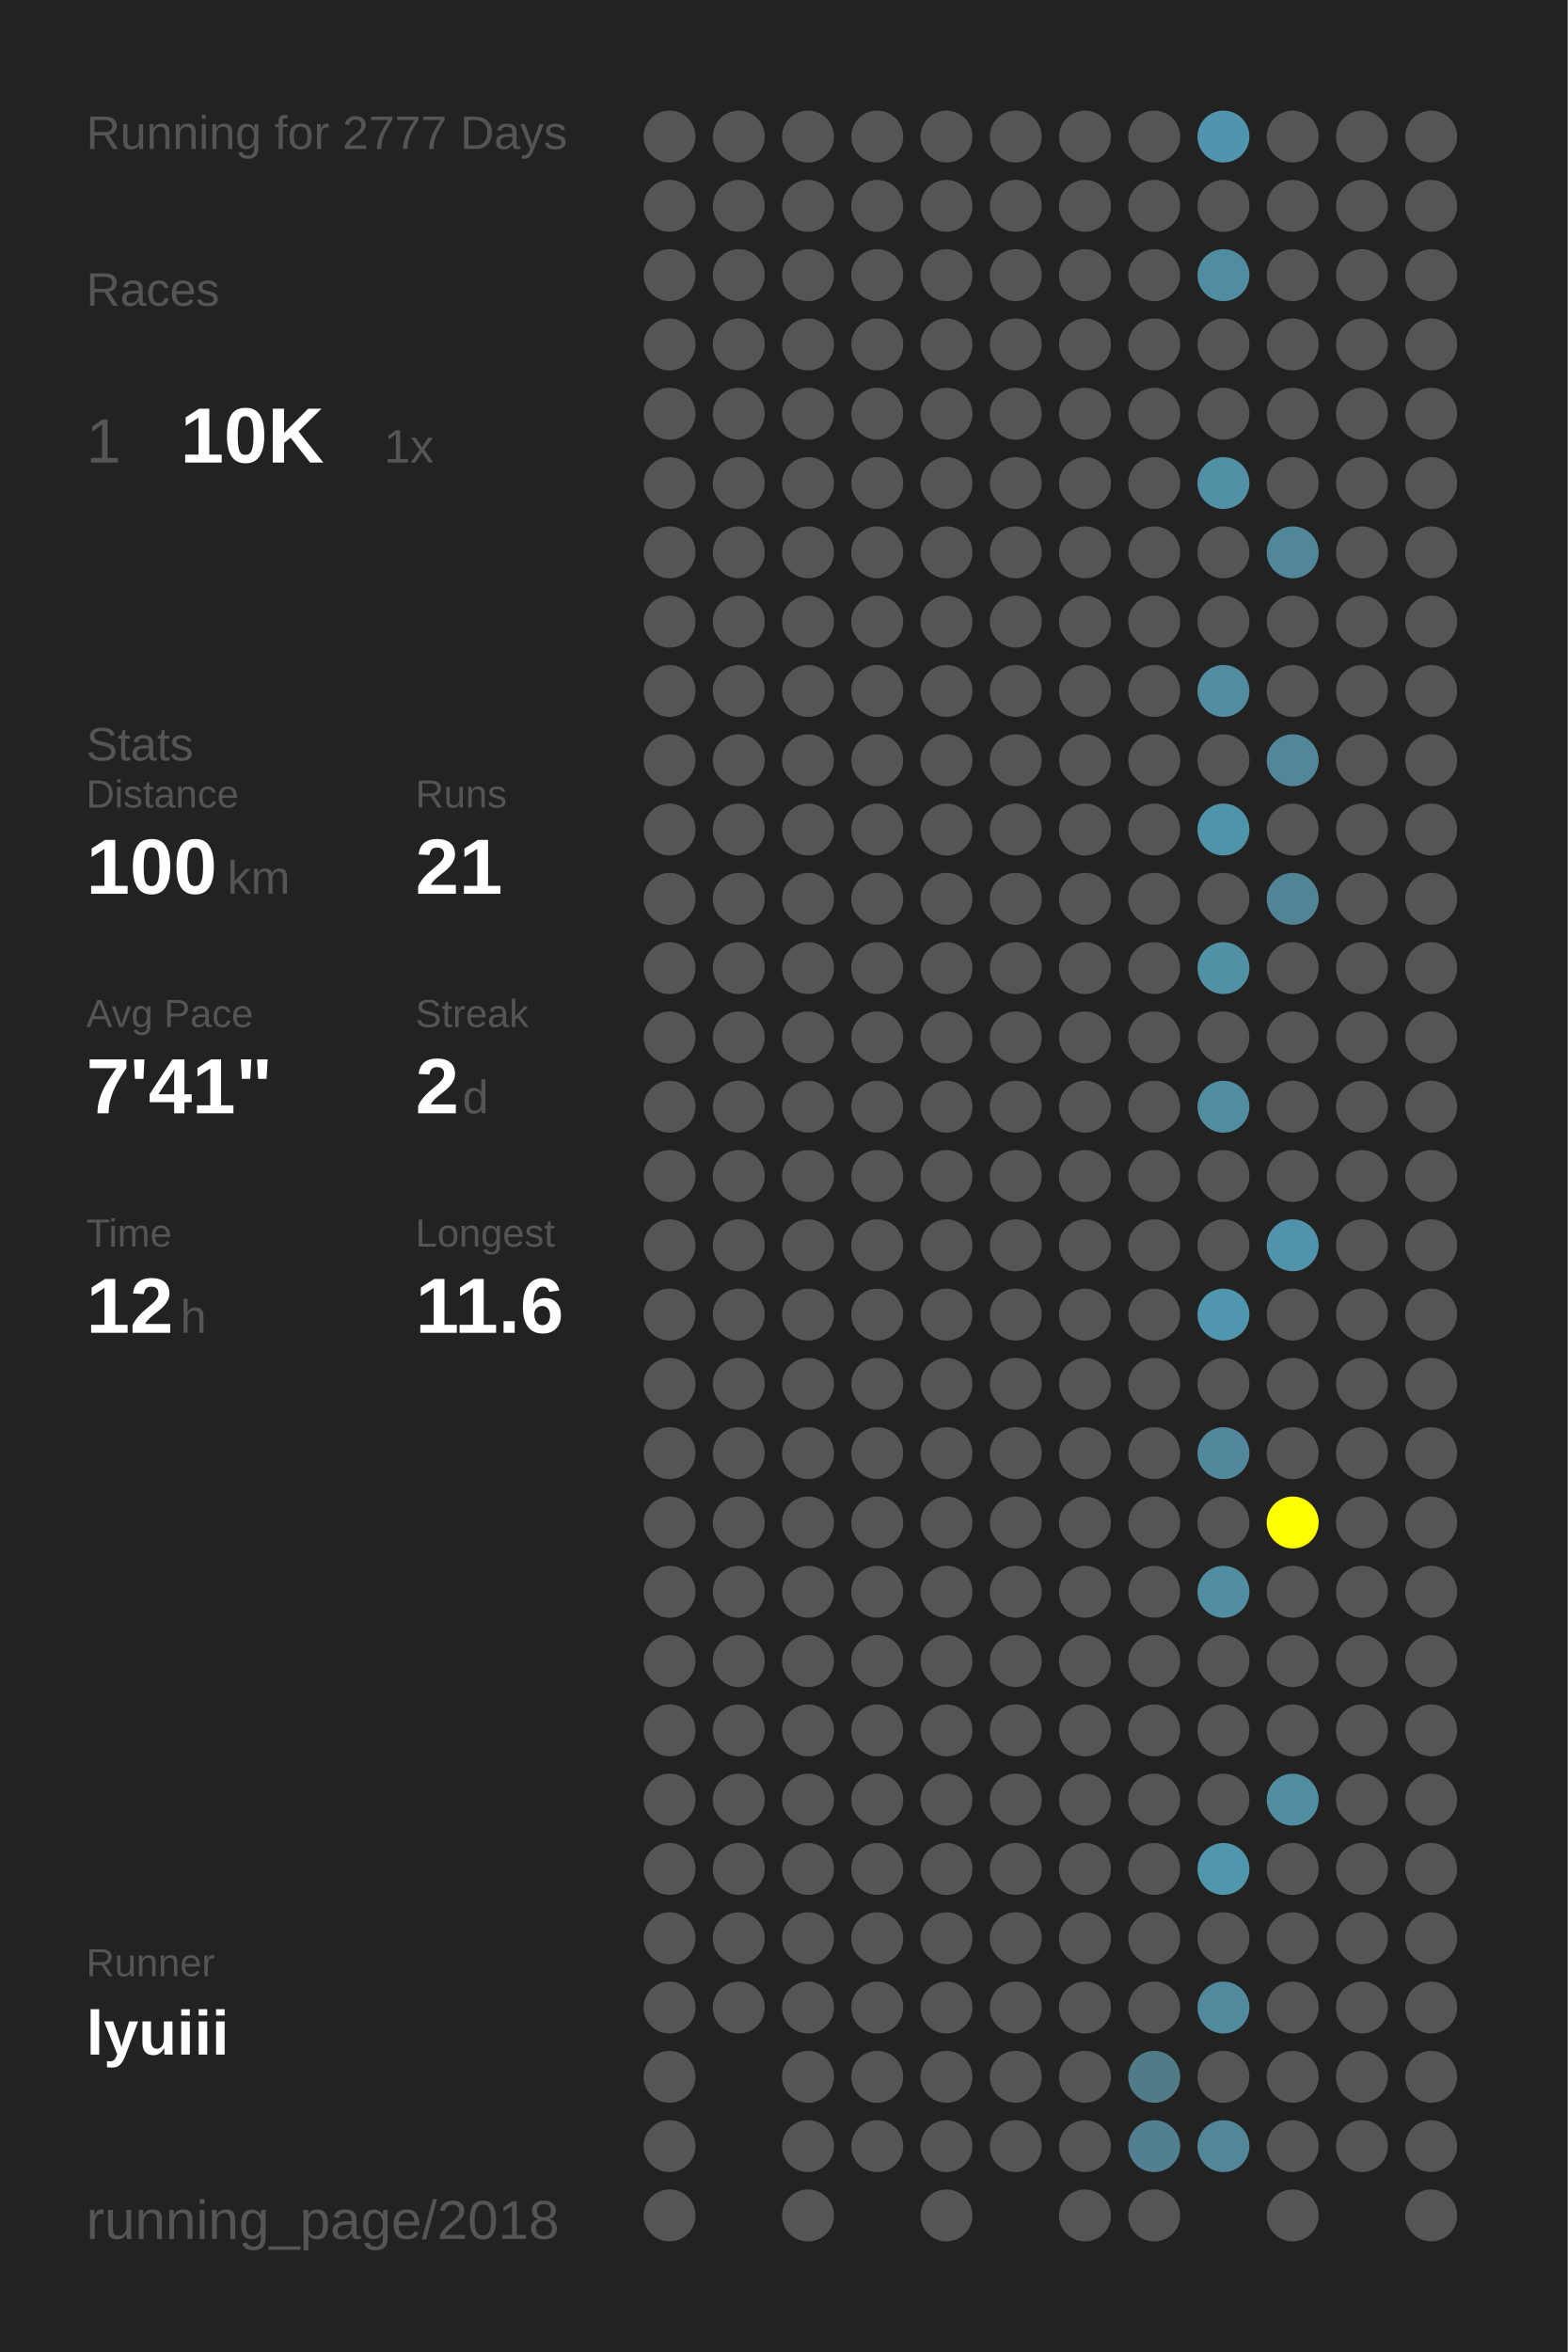
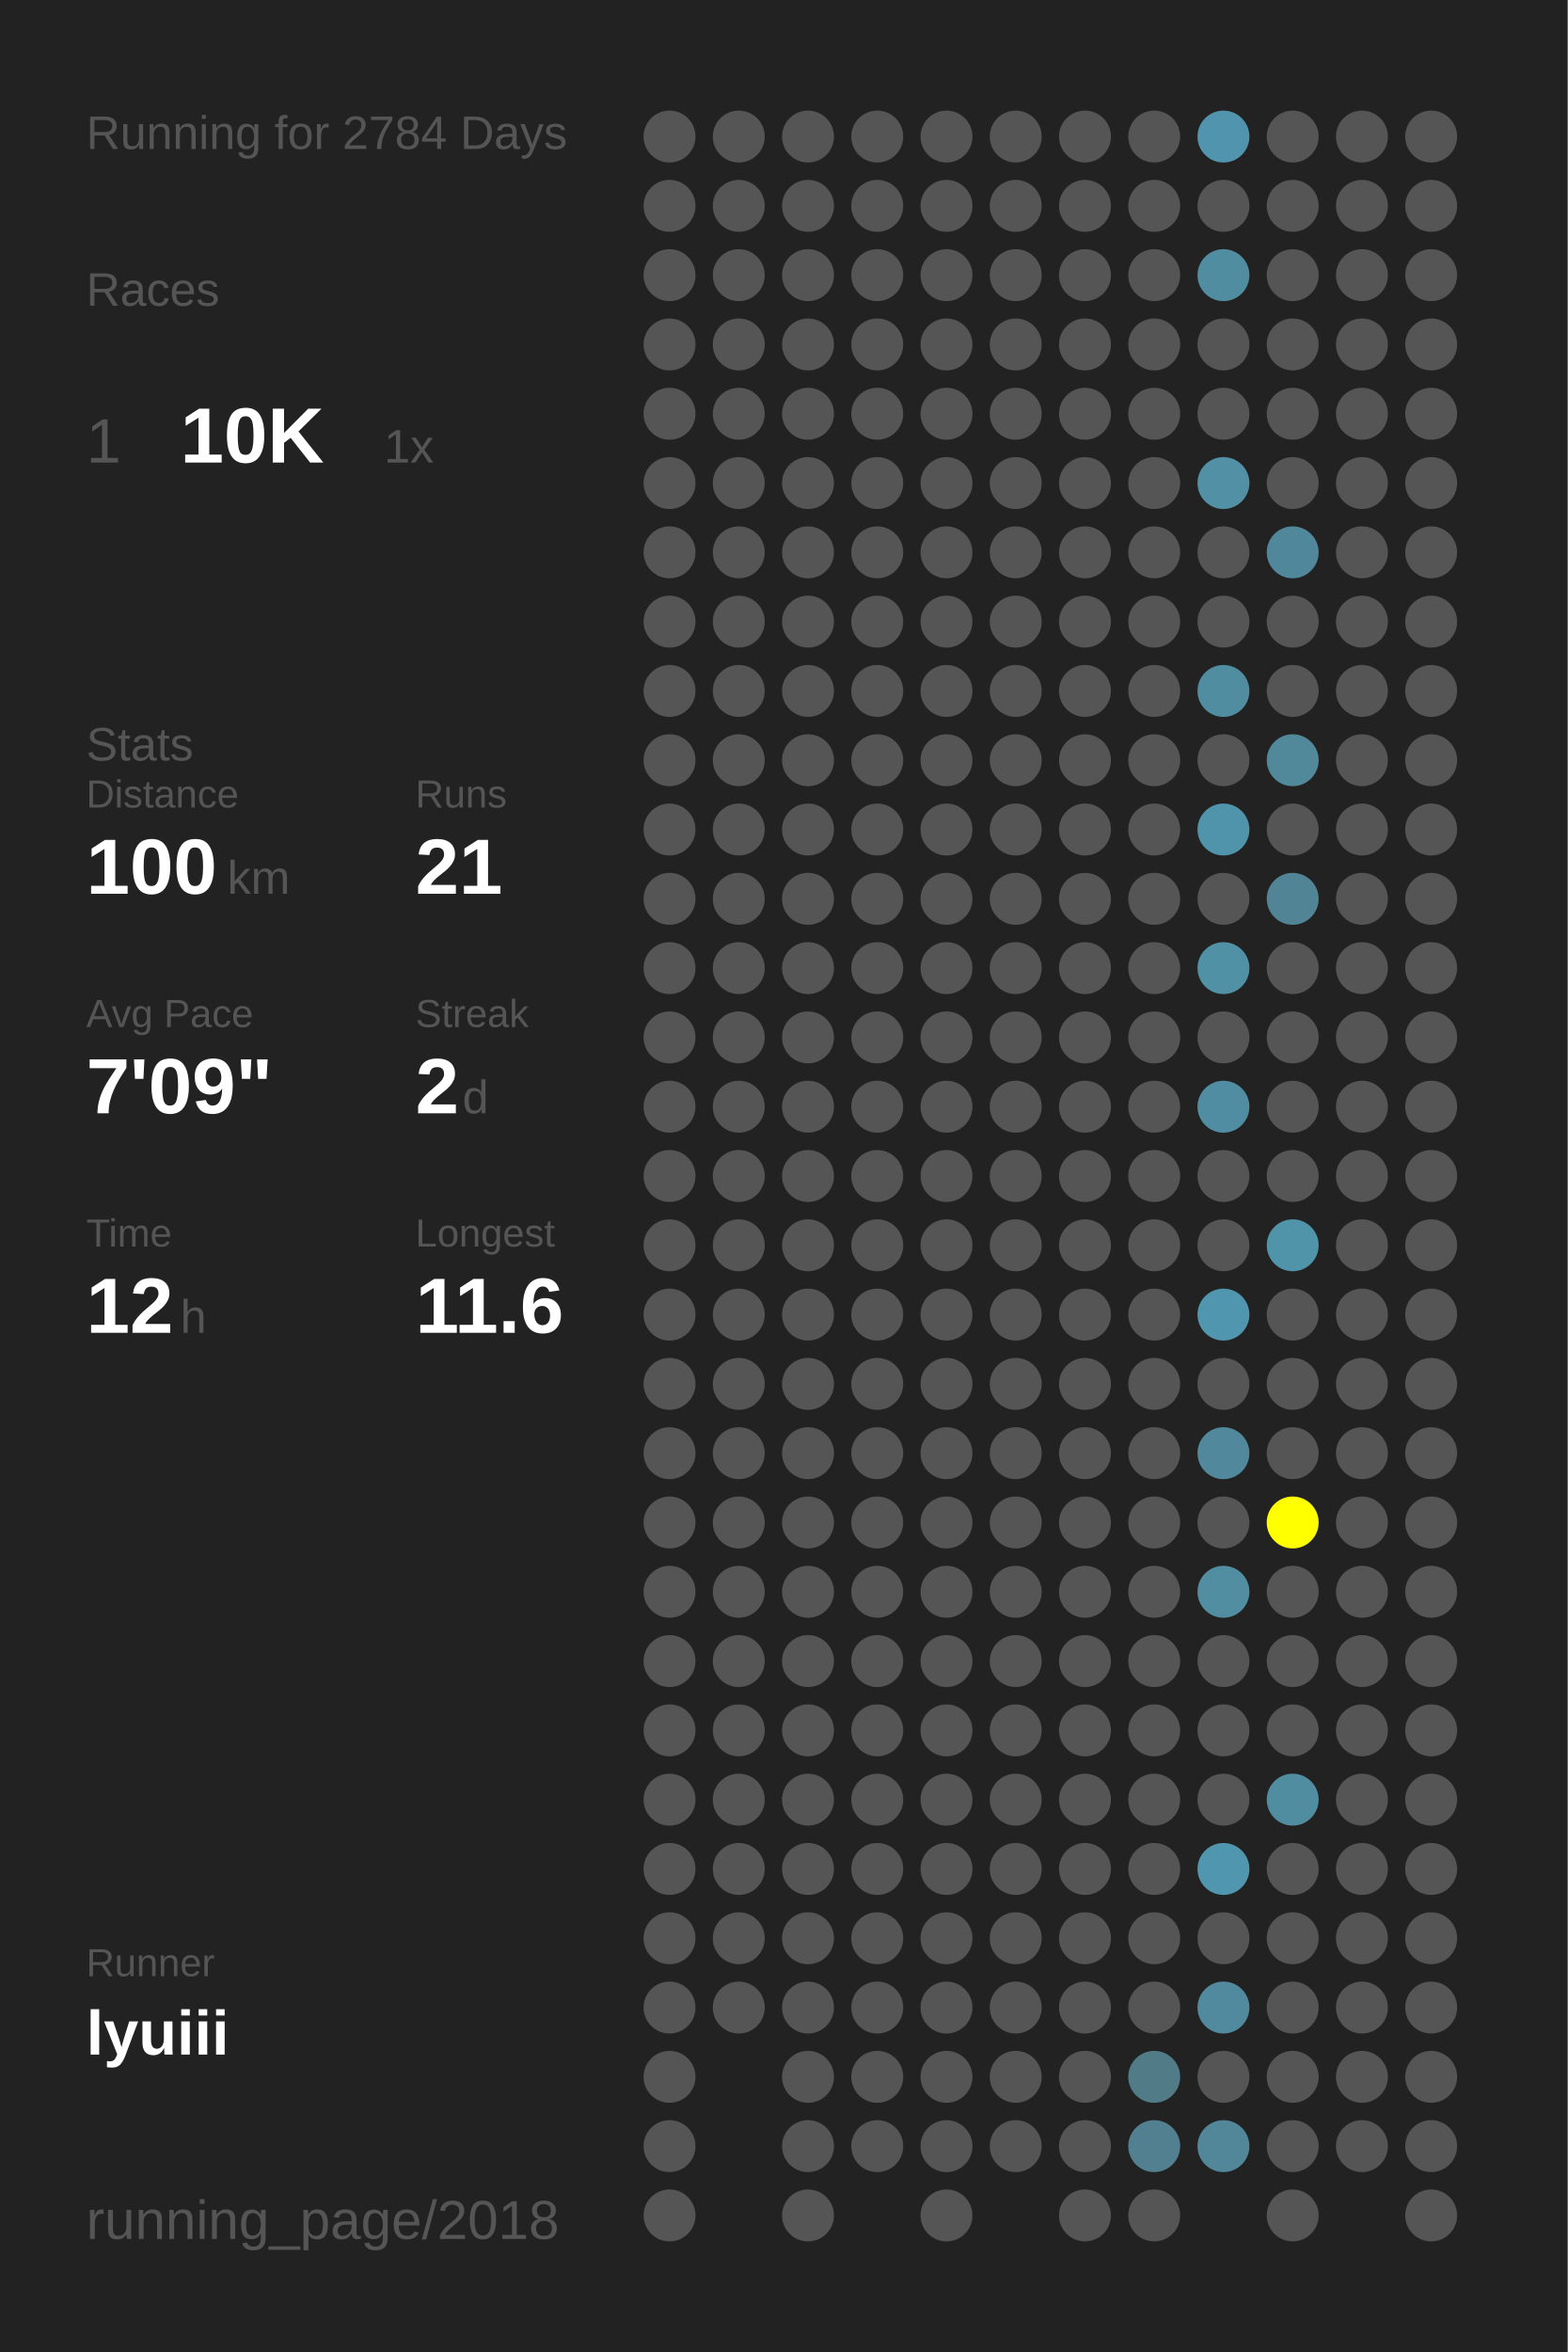
<svg xmlns="http://www.w3.org/2000/svg" baseProfile="full" height="300mm" version="1.1" viewBox="0,0,200,300" width="200mm">
  <defs />
  <rect fill="#222222" height="300" width="200" x="0" y="0" />
-   <text fill="#555555" style="font-size:6px; font-family:Arial;" x="11" y="19">Running for 2777 Days</text>
+   <text fill="#555555" style="font-size:6px; font-family:Arial;" x="11" y="19">Running for 2784 Days</text>
  <text fill="#555555" style="font-size:6px; font-family:Arial;" x="11" y="39">Races</text>
  <text fill="#555555" style="font-size:8px; font-family:Arial;" x="11" y="59">1</text>
  <text fill="#FFFFFF" style="font-size:10px; font-family:Arial; font-weight:bold;" x="23" y="59">10K</text>
  <text fill="#555555" style="font-size:6px; font-family:Arial;" x="49" y="59">1x</text>
  <text fill="#555555" style="font-size:6px; font-family:Arial;" x="11" y="97">Stats</text>
  <text fill="#555555" style="font-size:5px; font-family:Arial;" x="11" y="103">Distance</text>
  <text fill="#FFFFFF" style="font-size:10px; font-family:Arial; font-weight:bold;" x="11" y="114">100</text>
  <text fill="#555555" style="font-size:6px; font-family:Arial;" x="29" y="114">km</text>
  <text fill="#555555" style="font-size:5px; font-family:Arial;" x="53" y="103">Runs</text>
  <text fill="#FFFFFF" style="font-size:10px; font-family:Arial; font-weight:bold;" x="53" y="114">21</text>
  <text fill="#555555" style="font-size:5px; font-family:Arial;" x="11" y="131">Avg Pace</text>
-   <text fill="#FFFFFF" style="font-size:10px; font-family:Arial; font-weight:bold;" x="11" y="142">7'41"</text>
+   <text fill="#FFFFFF" style="font-size:10px; font-family:Arial; font-weight:bold;" x="11" y="142">7'09"</text>
  <text fill="#555555" style="font-size:5px; font-family:Arial;" x="53" y="131">Streak</text>
  <text fill="#FFFFFF" style="font-size:10px; font-family:Arial; font-weight:bold;" x="53" y="142">2</text>
  <text fill="#555555" style="font-size:6px; font-family:Arial;" x="59" y="142">d</text>
  <text fill="#555555" style="font-size:5px; font-family:Arial;" x="11" y="159">Time</text>
  <text fill="#FFFFFF" style="font-size:10px; font-family:Arial; font-weight:bold;" x="11" y="170">12</text>
  <text fill="#555555" style="font-size:6px; font-family:Arial;" x="23" y="170">h</text>
  <text fill="#555555" style="font-size:5px; font-family:Arial;" x="53" y="159">Longest</text>
  <text fill="#FFFFFF" style="font-size:10px; font-family:Arial; font-weight:bold;" x="53" y="170">11.6</text>
  <text fill="#555555" style="font-size:5px; font-family:Arial;" x="11" y="252.065">Runner</text>
  <text fill="#FFFFFF" style="font-size:8px; font-family:Arial; font-weight:bold;" x="11" y="262.065">lyuiii</text>
  <text fill="#555555" style="font-size:7px; font-family:Arial;" x="11" y="285.581">running_page/2018</text>
  <circle cx="85.417" cy="17.419" fill="#555555" r="3.312" />
  <circle cx="85.417" cy="26.258" fill="#555555" r="3.312" />
  <circle cx="85.417" cy="35.097" fill="#555555" r="3.312" />
  <circle cx="85.417" cy="43.935" fill="#555555" r="3.312" />
  <circle cx="85.417" cy="52.774" fill="#555555" r="3.312" />
  <circle cx="85.417" cy="61.613" fill="#555555" r="3.312" />
  <circle cx="85.417" cy="70.452" fill="#555555" r="3.312" />
  <circle cx="85.417" cy="79.29" fill="#555555" r="3.312" />
  <circle cx="85.417" cy="88.129" fill="#555555" r="3.312" />
  <circle cx="85.417" cy="96.968" fill="#555555" r="3.312" />
  <circle cx="85.417" cy="105.806" fill="#555555" r="3.312" />
  <circle cx="85.417" cy="114.645" fill="#555555" r="3.312" />
  <circle cx="85.417" cy="123.484" fill="#555555" r="3.312" />
  <circle cx="85.417" cy="132.323" fill="#555555" r="3.312" />
  <circle cx="85.417" cy="141.161" fill="#555555" r="3.312" />
  <circle cx="85.417" cy="150" fill="#555555" r="3.312" />
  <circle cx="85.417" cy="158.839" fill="#555555" r="3.312" />
  <circle cx="85.417" cy="167.677" fill="#555555" r="3.312" />
  <circle cx="85.417" cy="176.516" fill="#555555" r="3.312" />
  <circle cx="85.417" cy="185.355" fill="#555555" r="3.312" />
  <circle cx="85.417" cy="194.194" fill="#555555" r="3.312" />
  <circle cx="85.417" cy="203.032" fill="#555555" r="3.312" />
  <circle cx="85.417" cy="211.871" fill="#555555" r="3.312" />
  <circle cx="85.417" cy="220.71" fill="#555555" r="3.312" />
  <circle cx="85.417" cy="229.548" fill="#555555" r="3.312" />
  <circle cx="85.417" cy="238.387" fill="#555555" r="3.312" />
  <circle cx="85.417" cy="247.226" fill="#555555" r="3.312" />
  <circle cx="85.417" cy="256.065" fill="#555555" r="3.312" />
  <circle cx="85.417" cy="264.903" fill="#555555" r="3.312" />
  <circle cx="85.417" cy="273.742" fill="#555555" r="3.312" />
  <circle cx="85.417" cy="282.581" fill="#555555" r="3.312" />
  <circle cx="94.25" cy="17.419" fill="#555555" r="3.312" />
  <circle cx="94.25" cy="26.258" fill="#555555" r="3.312" />
  <circle cx="94.25" cy="35.097" fill="#555555" r="3.312" />
  <circle cx="94.25" cy="43.935" fill="#555555" r="3.312" />
  <circle cx="94.25" cy="52.774" fill="#555555" r="3.312" />
  <circle cx="94.25" cy="61.613" fill="#555555" r="3.312" />
  <circle cx="94.25" cy="70.452" fill="#555555" r="3.312" />
  <circle cx="94.25" cy="79.29" fill="#555555" r="3.312" />
  <circle cx="94.25" cy="88.129" fill="#555555" r="3.312" />
  <circle cx="94.25" cy="96.968" fill="#555555" r="3.312" />
  <circle cx="94.25" cy="105.806" fill="#555555" r="3.312" />
  <circle cx="94.25" cy="114.645" fill="#555555" r="3.312" />
  <circle cx="94.25" cy="123.484" fill="#555555" r="3.312" />
  <circle cx="94.25" cy="132.323" fill="#555555" r="3.312" />
  <circle cx="94.25" cy="141.161" fill="#555555" r="3.312" />
  <circle cx="94.25" cy="150" fill="#555555" r="3.312" />
  <circle cx="94.25" cy="158.839" fill="#555555" r="3.312" />
  <circle cx="94.25" cy="167.677" fill="#555555" r="3.312" />
  <circle cx="94.25" cy="176.516" fill="#555555" r="3.312" />
  <circle cx="94.25" cy="185.355" fill="#555555" r="3.312" />
  <circle cx="94.25" cy="194.194" fill="#555555" r="3.312" />
  <circle cx="94.25" cy="203.032" fill="#555555" r="3.312" />
  <circle cx="94.25" cy="211.871" fill="#555555" r="3.312" />
  <circle cx="94.25" cy="220.71" fill="#555555" r="3.312" />
  <circle cx="94.25" cy="229.548" fill="#555555" r="3.312" />
  <circle cx="94.25" cy="238.387" fill="#555555" r="3.312" />
  <circle cx="94.25" cy="247.226" fill="#555555" r="3.312" />
  <circle cx="94.25" cy="256.065" fill="#555555" r="3.312" />
  <circle cx="103.083" cy="17.419" fill="#555555" r="3.312" />
  <circle cx="103.083" cy="26.258" fill="#555555" r="3.312" />
  <circle cx="103.083" cy="35.097" fill="#555555" r="3.312" />
  <circle cx="103.083" cy="43.935" fill="#555555" r="3.312" />
  <circle cx="103.083" cy="52.774" fill="#555555" r="3.312" />
  <circle cx="103.083" cy="61.613" fill="#555555" r="3.312" />
  <circle cx="103.083" cy="70.452" fill="#555555" r="3.312" />
  <circle cx="103.083" cy="79.29" fill="#555555" r="3.312" />
  <circle cx="103.083" cy="88.129" fill="#555555" r="3.312" />
  <circle cx="103.083" cy="96.968" fill="#555555" r="3.312" />
  <circle cx="103.083" cy="105.806" fill="#555555" r="3.312" />
  <circle cx="103.083" cy="114.645" fill="#555555" r="3.312" />
  <circle cx="103.083" cy="123.484" fill="#555555" r="3.312" />
  <circle cx="103.083" cy="132.323" fill="#555555" r="3.312" />
  <circle cx="103.083" cy="141.161" fill="#555555" r="3.312" />
  <circle cx="103.083" cy="150" fill="#555555" r="3.312" />
  <circle cx="103.083" cy="158.839" fill="#555555" r="3.312" />
  <circle cx="103.083" cy="167.677" fill="#555555" r="3.312" />
  <circle cx="103.083" cy="176.516" fill="#555555" r="3.312" />
  <circle cx="103.083" cy="185.355" fill="#555555" r="3.312" />
  <circle cx="103.083" cy="194.194" fill="#555555" r="3.312" />
  <circle cx="103.083" cy="203.032" fill="#555555" r="3.312" />
  <circle cx="103.083" cy="211.871" fill="#555555" r="3.312" />
  <circle cx="103.083" cy="220.71" fill="#555555" r="3.312" />
  <circle cx="103.083" cy="229.548" fill="#555555" r="3.312" />
  <circle cx="103.083" cy="238.387" fill="#555555" r="3.312" />
  <circle cx="103.083" cy="247.226" fill="#555555" r="3.312" />
  <circle cx="103.083" cy="256.065" fill="#555555" r="3.312" />
  <circle cx="103.083" cy="264.903" fill="#555555" r="3.312" />
  <circle cx="103.083" cy="273.742" fill="#555555" r="3.312" />
  <circle cx="103.083" cy="282.581" fill="#555555" r="3.312" />
  <circle cx="111.917" cy="17.419" fill="#555555" r="3.312" />
  <circle cx="111.917" cy="26.258" fill="#555555" r="3.312" />
  <circle cx="111.917" cy="35.097" fill="#555555" r="3.312" />
  <circle cx="111.917" cy="43.935" fill="#555555" r="3.312" />
  <circle cx="111.917" cy="52.774" fill="#555555" r="3.312" />
  <circle cx="111.917" cy="61.613" fill="#555555" r="3.312" />
  <circle cx="111.917" cy="70.452" fill="#555555" r="3.312" />
  <circle cx="111.917" cy="79.29" fill="#555555" r="3.312" />
  <circle cx="111.917" cy="88.129" fill="#555555" r="3.312" />
  <circle cx="111.917" cy="96.968" fill="#555555" r="3.312" />
  <circle cx="111.917" cy="105.806" fill="#555555" r="3.312" />
  <circle cx="111.917" cy="114.645" fill="#555555" r="3.312" />
  <circle cx="111.917" cy="123.484" fill="#555555" r="3.312" />
  <circle cx="111.917" cy="132.323" fill="#555555" r="3.312" />
  <circle cx="111.917" cy="141.161" fill="#555555" r="3.312" />
  <circle cx="111.917" cy="150" fill="#555555" r="3.312" />
  <circle cx="111.917" cy="158.839" fill="#555555" r="3.312" />
  <circle cx="111.917" cy="167.677" fill="#555555" r="3.312" />
  <circle cx="111.917" cy="176.516" fill="#555555" r="3.312" />
  <circle cx="111.917" cy="185.355" fill="#555555" r="3.312" />
  <circle cx="111.917" cy="194.194" fill="#555555" r="3.312" />
  <circle cx="111.917" cy="203.032" fill="#555555" r="3.312" />
  <circle cx="111.917" cy="211.871" fill="#555555" r="3.312" />
  <circle cx="111.917" cy="220.71" fill="#555555" r="3.312" />
  <circle cx="111.917" cy="229.548" fill="#555555" r="3.312" />
  <circle cx="111.917" cy="238.387" fill="#555555" r="3.312" />
  <circle cx="111.917" cy="247.226" fill="#555555" r="3.312" />
  <circle cx="111.917" cy="256.065" fill="#555555" r="3.312" />
  <circle cx="111.917" cy="264.903" fill="#555555" r="3.312" />
  <circle cx="111.917" cy="273.742" fill="#555555" r="3.312" />
  <circle cx="120.75" cy="17.419" fill="#555555" r="3.312" />
  <circle cx="120.75" cy="26.258" fill="#555555" r="3.312" />
  <circle cx="120.75" cy="35.097" fill="#555555" r="3.312" />
  <circle cx="120.75" cy="43.935" fill="#555555" r="3.312" />
  <circle cx="120.75" cy="52.774" fill="#555555" r="3.312" />
  <circle cx="120.75" cy="61.613" fill="#555555" r="3.312" />
  <circle cx="120.75" cy="70.452" fill="#555555" r="3.312" />
  <circle cx="120.75" cy="79.29" fill="#555555" r="3.312" />
  <circle cx="120.75" cy="88.129" fill="#555555" r="3.312" />
  <circle cx="120.75" cy="96.968" fill="#555555" r="3.312" />
  <circle cx="120.75" cy="105.806" fill="#555555" r="3.312" />
  <circle cx="120.75" cy="114.645" fill="#555555" r="3.312" />
  <circle cx="120.75" cy="123.484" fill="#555555" r="3.312" />
  <circle cx="120.75" cy="132.323" fill="#555555" r="3.312" />
  <circle cx="120.75" cy="141.161" fill="#555555" r="3.312" />
  <circle cx="120.75" cy="150" fill="#555555" r="3.312" />
  <circle cx="120.75" cy="158.839" fill="#555555" r="3.312" />
  <circle cx="120.75" cy="167.677" fill="#555555" r="3.312" />
  <circle cx="120.75" cy="176.516" fill="#555555" r="3.312" />
  <circle cx="120.75" cy="185.355" fill="#555555" r="3.312" />
  <circle cx="120.75" cy="194.194" fill="#555555" r="3.312" />
  <circle cx="120.75" cy="203.032" fill="#555555" r="3.312" />
  <circle cx="120.75" cy="211.871" fill="#555555" r="3.312" />
  <circle cx="120.75" cy="220.71" fill="#555555" r="3.312" />
  <circle cx="120.75" cy="229.548" fill="#555555" r="3.312" />
  <circle cx="120.75" cy="238.387" fill="#555555" r="3.312" />
  <circle cx="120.75" cy="247.226" fill="#555555" r="3.312" />
  <circle cx="120.75" cy="256.065" fill="#555555" r="3.312" />
  <circle cx="120.75" cy="264.903" fill="#555555" r="3.312" />
  <circle cx="120.75" cy="273.742" fill="#555555" r="3.312" />
  <circle cx="120.75" cy="282.581" fill="#555555" r="3.312" />
  <circle cx="129.583" cy="17.419" fill="#555555" r="3.312" />
  <circle cx="129.583" cy="26.258" fill="#555555" r="3.312" />
  <circle cx="129.583" cy="35.097" fill="#555555" r="3.312" />
  <circle cx="129.583" cy="43.935" fill="#555555" r="3.312" />
  <circle cx="129.583" cy="52.774" fill="#555555" r="3.312" />
  <circle cx="129.583" cy="61.613" fill="#555555" r="3.312" />
  <circle cx="129.583" cy="70.452" fill="#555555" r="3.312" />
  <circle cx="129.583" cy="79.29" fill="#555555" r="3.312" />
  <circle cx="129.583" cy="88.129" fill="#555555" r="3.312" />
  <circle cx="129.583" cy="96.968" fill="#555555" r="3.312" />
  <circle cx="129.583" cy="105.806" fill="#555555" r="3.312" />
  <circle cx="129.583" cy="114.645" fill="#555555" r="3.312" />
  <circle cx="129.583" cy="123.484" fill="#555555" r="3.312" />
  <circle cx="129.583" cy="132.323" fill="#555555" r="3.312" />
  <circle cx="129.583" cy="141.161" fill="#555555" r="3.312" />
  <circle cx="129.583" cy="150" fill="#555555" r="3.312" />
  <circle cx="129.583" cy="158.839" fill="#555555" r="3.312" />
  <circle cx="129.583" cy="167.677" fill="#555555" r="3.312" />
  <circle cx="129.583" cy="176.516" fill="#555555" r="3.312" />
  <circle cx="129.583" cy="185.355" fill="#555555" r="3.312" />
  <circle cx="129.583" cy="194.194" fill="#555555" r="3.312" />
  <circle cx="129.583" cy="203.032" fill="#555555" r="3.312" />
  <circle cx="129.583" cy="211.871" fill="#555555" r="3.312" />
  <circle cx="129.583" cy="220.71" fill="#555555" r="3.312" />
  <circle cx="129.583" cy="229.548" fill="#555555" r="3.312" />
  <circle cx="129.583" cy="238.387" fill="#555555" r="3.312" />
  <circle cx="129.583" cy="247.226" fill="#555555" r="3.312" />
  <circle cx="129.583" cy="256.065" fill="#555555" r="3.312" />
  <circle cx="129.583" cy="264.903" fill="#555555" r="3.312" />
  <circle cx="129.583" cy="273.742" fill="#555555" r="3.312" />
  <circle cx="138.417" cy="17.419" fill="#555555" r="3.312" />
  <circle cx="138.417" cy="26.258" fill="#555555" r="3.312" />
  <circle cx="138.417" cy="35.097" fill="#555555" r="3.312" />
  <circle cx="138.417" cy="43.935" fill="#555555" r="3.312" />
  <circle cx="138.417" cy="52.774" fill="#555555" r="3.312" />
  <circle cx="138.417" cy="61.613" fill="#555555" r="3.312" />
  <circle cx="138.417" cy="70.452" fill="#555555" r="3.312" />
  <circle cx="138.417" cy="79.29" fill="#555555" r="3.312" />
  <circle cx="138.417" cy="88.129" fill="#555555" r="3.312" />
  <circle cx="138.417" cy="96.968" fill="#555555" r="3.312" />
  <circle cx="138.417" cy="105.806" fill="#555555" r="3.312" />
  <circle cx="138.417" cy="114.645" fill="#555555" r="3.312" />
  <circle cx="138.417" cy="123.484" fill="#555555" r="3.312" />
  <circle cx="138.417" cy="132.323" fill="#555555" r="3.312" />
  <circle cx="138.417" cy="141.161" fill="#555555" r="3.312" />
  <circle cx="138.417" cy="150" fill="#555555" r="3.312" />
  <circle cx="138.417" cy="158.839" fill="#555555" r="3.312" />
  <circle cx="138.417" cy="167.677" fill="#555555" r="3.312" />
  <circle cx="138.417" cy="176.516" fill="#555555" r="3.312" />
  <circle cx="138.417" cy="185.355" fill="#555555" r="3.312" />
  <circle cx="138.417" cy="194.194" fill="#555555" r="3.312" />
  <circle cx="138.417" cy="203.032" fill="#555555" r="3.312" />
  <circle cx="138.417" cy="211.871" fill="#555555" r="3.312" />
  <circle cx="138.417" cy="220.71" fill="#555555" r="3.312" />
  <circle cx="138.417" cy="229.548" fill="#555555" r="3.312" />
  <circle cx="138.417" cy="238.387" fill="#555555" r="3.312" />
  <circle cx="138.417" cy="247.226" fill="#555555" r="3.312" />
  <circle cx="138.417" cy="256.065" fill="#555555" r="3.312" />
  <circle cx="138.417" cy="264.903" fill="#555555" r="3.312" />
  <circle cx="138.417" cy="273.742" fill="#555555" r="3.312" />
  <circle cx="138.417" cy="282.581" fill="#555555" r="3.312" />
  <circle cx="147.25" cy="17.419" fill="#555555" r="3.312" />
  <circle cx="147.25" cy="26.258" fill="#555555" r="3.312" />
  <circle cx="147.25" cy="35.097" fill="#555555" r="3.312" />
  <circle cx="147.25" cy="43.935" fill="#555555" r="3.312" />
  <circle cx="147.25" cy="52.774" fill="#555555" r="3.312" />
  <circle cx="147.25" cy="61.613" fill="#555555" r="3.312" />
  <circle cx="147.25" cy="70.452" fill="#555555" r="3.312" />
  <circle cx="147.25" cy="79.29" fill="#555555" r="3.312" />
  <circle cx="147.25" cy="88.129" fill="#555555" r="3.312" />
  <circle cx="147.25" cy="96.968" fill="#555555" r="3.312" />
  <circle cx="147.25" cy="105.806" fill="#555555" r="3.312" />
  <circle cx="147.25" cy="114.645" fill="#555555" r="3.312" />
  <circle cx="147.25" cy="123.484" fill="#555555" r="3.312" />
  <circle cx="147.25" cy="132.323" fill="#555555" r="3.312" />
  <circle cx="147.25" cy="141.161" fill="#555555" r="3.312" />
  <circle cx="147.25" cy="150" fill="#555555" r="3.312" />
  <circle cx="147.25" cy="158.839" fill="#555555" r="3.312" />
  <circle cx="147.25" cy="167.677" fill="#555555" r="3.312" />
  <circle cx="147.25" cy="176.516" fill="#555555" r="3.312" />
  <circle cx="147.25" cy="185.355" fill="#555555" r="3.312" />
  <circle cx="147.25" cy="194.194" fill="#555555" r="3.312" />
  <circle cx="147.25" cy="203.032" fill="#555555" r="3.312" />
  <circle cx="147.25" cy="211.871" fill="#555555" r="3.312" />
  <circle cx="147.25" cy="220.71" fill="#555555" r="3.312" />
  <circle cx="147.25" cy="229.548" fill="#555555" r="3.312" />
  <circle cx="147.25" cy="238.387" fill="#555555" r="3.312" />
  <circle cx="147.25" cy="247.226" fill="#555555" r="3.312" />
  <circle cx="147.25" cy="256.065" fill="#555555" r="3.312" />
  <circle cx="147.25" cy="264.903" fill="#527b88" r="3.312" />
  <circle cx="147.25" cy="273.742" fill="#528090" r="3.312" />
  <circle cx="147.25" cy="282.581" fill="#555555" r="3.312" />
  <circle cx="156.083" cy="17.419" fill="#5095ad" r="3.312" />
  <circle cx="156.083" cy="26.258" fill="#555555" r="3.312" />
  <circle cx="156.083" cy="35.097" fill="#518da1" r="3.312" />
  <circle cx="156.083" cy="43.935" fill="#555555" r="3.312" />
  <circle cx="156.083" cy="52.774" fill="#555555" r="3.312" />
  <circle cx="156.083" cy="61.613" fill="#5190a5" r="3.312" />
  <circle cx="156.083" cy="70.452" fill="#555555" r="3.312" />
  <circle cx="156.083" cy="79.29" fill="#555555" r="3.312" />
-   <circle cx="156.083" cy="88.129" fill="#518ca0" r="3.312" />
+   <circle cx="156.083" cy="88.129" fill="#518da1" r="3.312" />
  <circle cx="156.083" cy="96.968" fill="#555555" r="3.312" />
-   <circle cx="156.083" cy="105.806" fill="#5094aa" r="3.312" />
+   <circle cx="156.083" cy="105.806" fill="#5094ab" r="3.312" />
  <circle cx="156.083" cy="114.645" fill="#555555" r="3.312" />
-   <circle cx="156.083" cy="123.484" fill="#5190a5" r="3.312" />
+   <circle cx="156.083" cy="123.484" fill="#5191a6" r="3.312" />
  <circle cx="156.083" cy="132.323" fill="#555555" r="3.312" />
-   <circle cx="156.083" cy="141.161" fill="#518da1" r="3.312" />
+   <circle cx="156.083" cy="141.161" fill="#518da2" r="3.312" />
  <circle cx="156.083" cy="150" fill="#555555" r="3.312" />
  <circle cx="156.083" cy="158.839" fill="#555555" r="3.312" />
  <circle cx="156.083" cy="167.677" fill="#5096ae" r="3.312" />
  <circle cx="156.083" cy="176.516" fill="#555555" r="3.312" />
  <circle cx="156.083" cy="185.355" fill="#51889b" r="3.312" />
  <circle cx="156.083" cy="194.194" fill="#555555" r="3.312" />
  <circle cx="156.083" cy="203.032" fill="#518ea2" r="3.312" />
  <circle cx="156.083" cy="211.871" fill="#555555" r="3.312" />
  <circle cx="156.083" cy="220.71" fill="#555555" r="3.312" />
  <circle cx="156.083" cy="229.548" fill="#555555" r="3.312" />
-   <circle cx="156.083" cy="238.387" fill="#5096ad" r="3.312" />
+   <circle cx="156.083" cy="238.387" fill="#5096ae" r="3.312" />
  <circle cx="156.083" cy="247.226" fill="#555555" r="3.312" />
-   <circle cx="156.083" cy="256.065" fill="#518a9d" r="3.312" />
+   <circle cx="156.083" cy="256.065" fill="#518a9e" r="3.312" />
  <circle cx="156.083" cy="264.903" fill="#555555" r="3.312" />
  <circle cx="156.083" cy="273.742" fill="#518799" r="3.312" />
  <circle cx="164.917" cy="17.419" fill="#555555" r="3.312" />
  <circle cx="164.917" cy="26.258" fill="#555555" r="3.312" />
  <circle cx="164.917" cy="35.097" fill="#555555" r="3.312" />
  <circle cx="164.917" cy="43.935" fill="#555555" r="3.312" />
  <circle cx="164.917" cy="52.774" fill="#555555" r="3.312" />
  <circle cx="164.917" cy="61.613" fill="#555555" r="3.312" />
-   <circle cx="164.917" cy="70.452" fill="#518799" r="3.312" />
+   <circle cx="164.917" cy="70.452" fill="#51879a" r="3.312" />
  <circle cx="164.917" cy="79.29" fill="#555555" r="3.312" />
  <circle cx="164.917" cy="88.129" fill="#555555" r="3.312" />
-   <circle cx="164.917" cy="96.968" fill="#518799" r="3.312" />
+   <circle cx="164.917" cy="96.968" fill="#51889a" r="3.312" />
  <circle cx="164.917" cy="105.806" fill="#555555" r="3.312" />
  <circle cx="164.917" cy="114.645" fill="#518495" r="3.312" />
  <circle cx="164.917" cy="123.484" fill="#555555" r="3.312" />
  <circle cx="164.917" cy="132.323" fill="#555555" r="3.312" />
  <circle cx="164.917" cy="141.161" fill="#555555" r="3.312" />
  <circle cx="164.917" cy="150" fill="#555555" r="3.312" />
-   <circle cx="164.917" cy="158.839" fill="#5093aa" r="3.312" />
+   <circle cx="164.917" cy="158.839" fill="#5094aa" r="3.312" />
  <circle cx="164.917" cy="167.677" fill="#555555" r="3.312" />
  <circle cx="164.917" cy="176.516" fill="#555555" r="3.312" />
  <circle cx="164.917" cy="185.355" fill="#555555" r="3.312" />
  <circle cx="164.917" cy="194.194" fill="#FFFF00" r="3.312" />
  <circle cx="164.917" cy="203.032" fill="#555555" r="3.312" />
  <circle cx="164.917" cy="211.871" fill="#555555" r="3.312" />
  <circle cx="164.917" cy="220.71" fill="#555555" r="3.312" />
  <circle cx="164.917" cy="229.548" fill="#518da1" r="3.312" />
  <circle cx="164.917" cy="238.387" fill="#555555" r="3.312" />
  <circle cx="164.917" cy="247.226" fill="#555555" r="3.312" />
  <circle cx="164.917" cy="256.065" fill="#555555" r="3.312" />
  <circle cx="164.917" cy="264.903" fill="#555555" r="3.312" />
  <circle cx="164.917" cy="273.742" fill="#555555" r="3.312" />
  <circle cx="164.917" cy="282.581" fill="#555555" r="3.312" />
  <circle cx="173.75" cy="17.419" fill="#555555" r="3.312" />
  <circle cx="173.75" cy="26.258" fill="#555555" r="3.312" />
  <circle cx="173.75" cy="35.097" fill="#555555" r="3.312" />
  <circle cx="173.75" cy="43.935" fill="#555555" r="3.312" />
  <circle cx="173.75" cy="52.774" fill="#555555" r="3.312" />
  <circle cx="173.75" cy="61.613" fill="#555555" r="3.312" />
  <circle cx="173.75" cy="70.452" fill="#555555" r="3.312" />
  <circle cx="173.75" cy="79.29" fill="#555555" r="3.312" />
  <circle cx="173.75" cy="88.129" fill="#555555" r="3.312" />
  <circle cx="173.75" cy="96.968" fill="#555555" r="3.312" />
  <circle cx="173.75" cy="105.806" fill="#555555" r="3.312" />
  <circle cx="173.75" cy="114.645" fill="#555555" r="3.312" />
  <circle cx="173.75" cy="123.484" fill="#555555" r="3.312" />
  <circle cx="173.75" cy="132.323" fill="#555555" r="3.312" />
  <circle cx="173.75" cy="141.161" fill="#555555" r="3.312" />
  <circle cx="173.75" cy="150" fill="#555555" r="3.312" />
  <circle cx="173.75" cy="158.839" fill="#555555" r="3.312" />
  <circle cx="173.75" cy="167.677" fill="#555555" r="3.312" />
  <circle cx="173.75" cy="176.516" fill="#555555" r="3.312" />
  <circle cx="173.75" cy="185.355" fill="#555555" r="3.312" />
  <circle cx="173.75" cy="194.194" fill="#555555" r="3.312" />
  <circle cx="173.75" cy="203.032" fill="#555555" r="3.312" />
  <circle cx="173.75" cy="211.871" fill="#555555" r="3.312" />
  <circle cx="173.75" cy="220.71" fill="#555555" r="3.312" />
  <circle cx="173.75" cy="229.548" fill="#555555" r="3.312" />
  <circle cx="173.75" cy="238.387" fill="#555555" r="3.312" />
  <circle cx="173.75" cy="247.226" fill="#555555" r="3.312" />
  <circle cx="173.75" cy="256.065" fill="#555555" r="3.312" />
  <circle cx="173.75" cy="264.903" fill="#555555" r="3.312" />
  <circle cx="173.75" cy="273.742" fill="#555555" r="3.312" />
  <circle cx="182.583" cy="17.419" fill="#555555" r="3.312" />
  <circle cx="182.583" cy="26.258" fill="#555555" r="3.312" />
  <circle cx="182.583" cy="35.097" fill="#555555" r="3.312" />
  <circle cx="182.583" cy="43.935" fill="#555555" r="3.312" />
  <circle cx="182.583" cy="52.774" fill="#555555" r="3.312" />
  <circle cx="182.583" cy="61.613" fill="#555555" r="3.312" />
  <circle cx="182.583" cy="70.452" fill="#555555" r="3.312" />
  <circle cx="182.583" cy="79.29" fill="#555555" r="3.312" />
  <circle cx="182.583" cy="88.129" fill="#555555" r="3.312" />
  <circle cx="182.583" cy="96.968" fill="#555555" r="3.312" />
  <circle cx="182.583" cy="105.806" fill="#555555" r="3.312" />
  <circle cx="182.583" cy="114.645" fill="#555555" r="3.312" />
  <circle cx="182.583" cy="123.484" fill="#555555" r="3.312" />
  <circle cx="182.583" cy="132.323" fill="#555555" r="3.312" />
  <circle cx="182.583" cy="141.161" fill="#555555" r="3.312" />
  <circle cx="182.583" cy="150" fill="#555555" r="3.312" />
  <circle cx="182.583" cy="158.839" fill="#555555" r="3.312" />
  <circle cx="182.583" cy="167.677" fill="#555555" r="3.312" />
  <circle cx="182.583" cy="176.516" fill="#555555" r="3.312" />
  <circle cx="182.583" cy="185.355" fill="#555555" r="3.312" />
  <circle cx="182.583" cy="194.194" fill="#555555" r="3.312" />
  <circle cx="182.583" cy="203.032" fill="#555555" r="3.312" />
  <circle cx="182.583" cy="211.871" fill="#555555" r="3.312" />
  <circle cx="182.583" cy="220.71" fill="#555555" r="3.312" />
  <circle cx="182.583" cy="229.548" fill="#555555" r="3.312" />
  <circle cx="182.583" cy="238.387" fill="#555555" r="3.312" />
  <circle cx="182.583" cy="247.226" fill="#555555" r="3.312" />
  <circle cx="182.583" cy="256.065" fill="#555555" r="3.312" />
  <circle cx="182.583" cy="264.903" fill="#555555" r="3.312" />
  <circle cx="182.583" cy="273.742" fill="#555555" r="3.312" />
  <circle cx="182.583" cy="282.581" fill="#555555" r="3.312" />
</svg>
